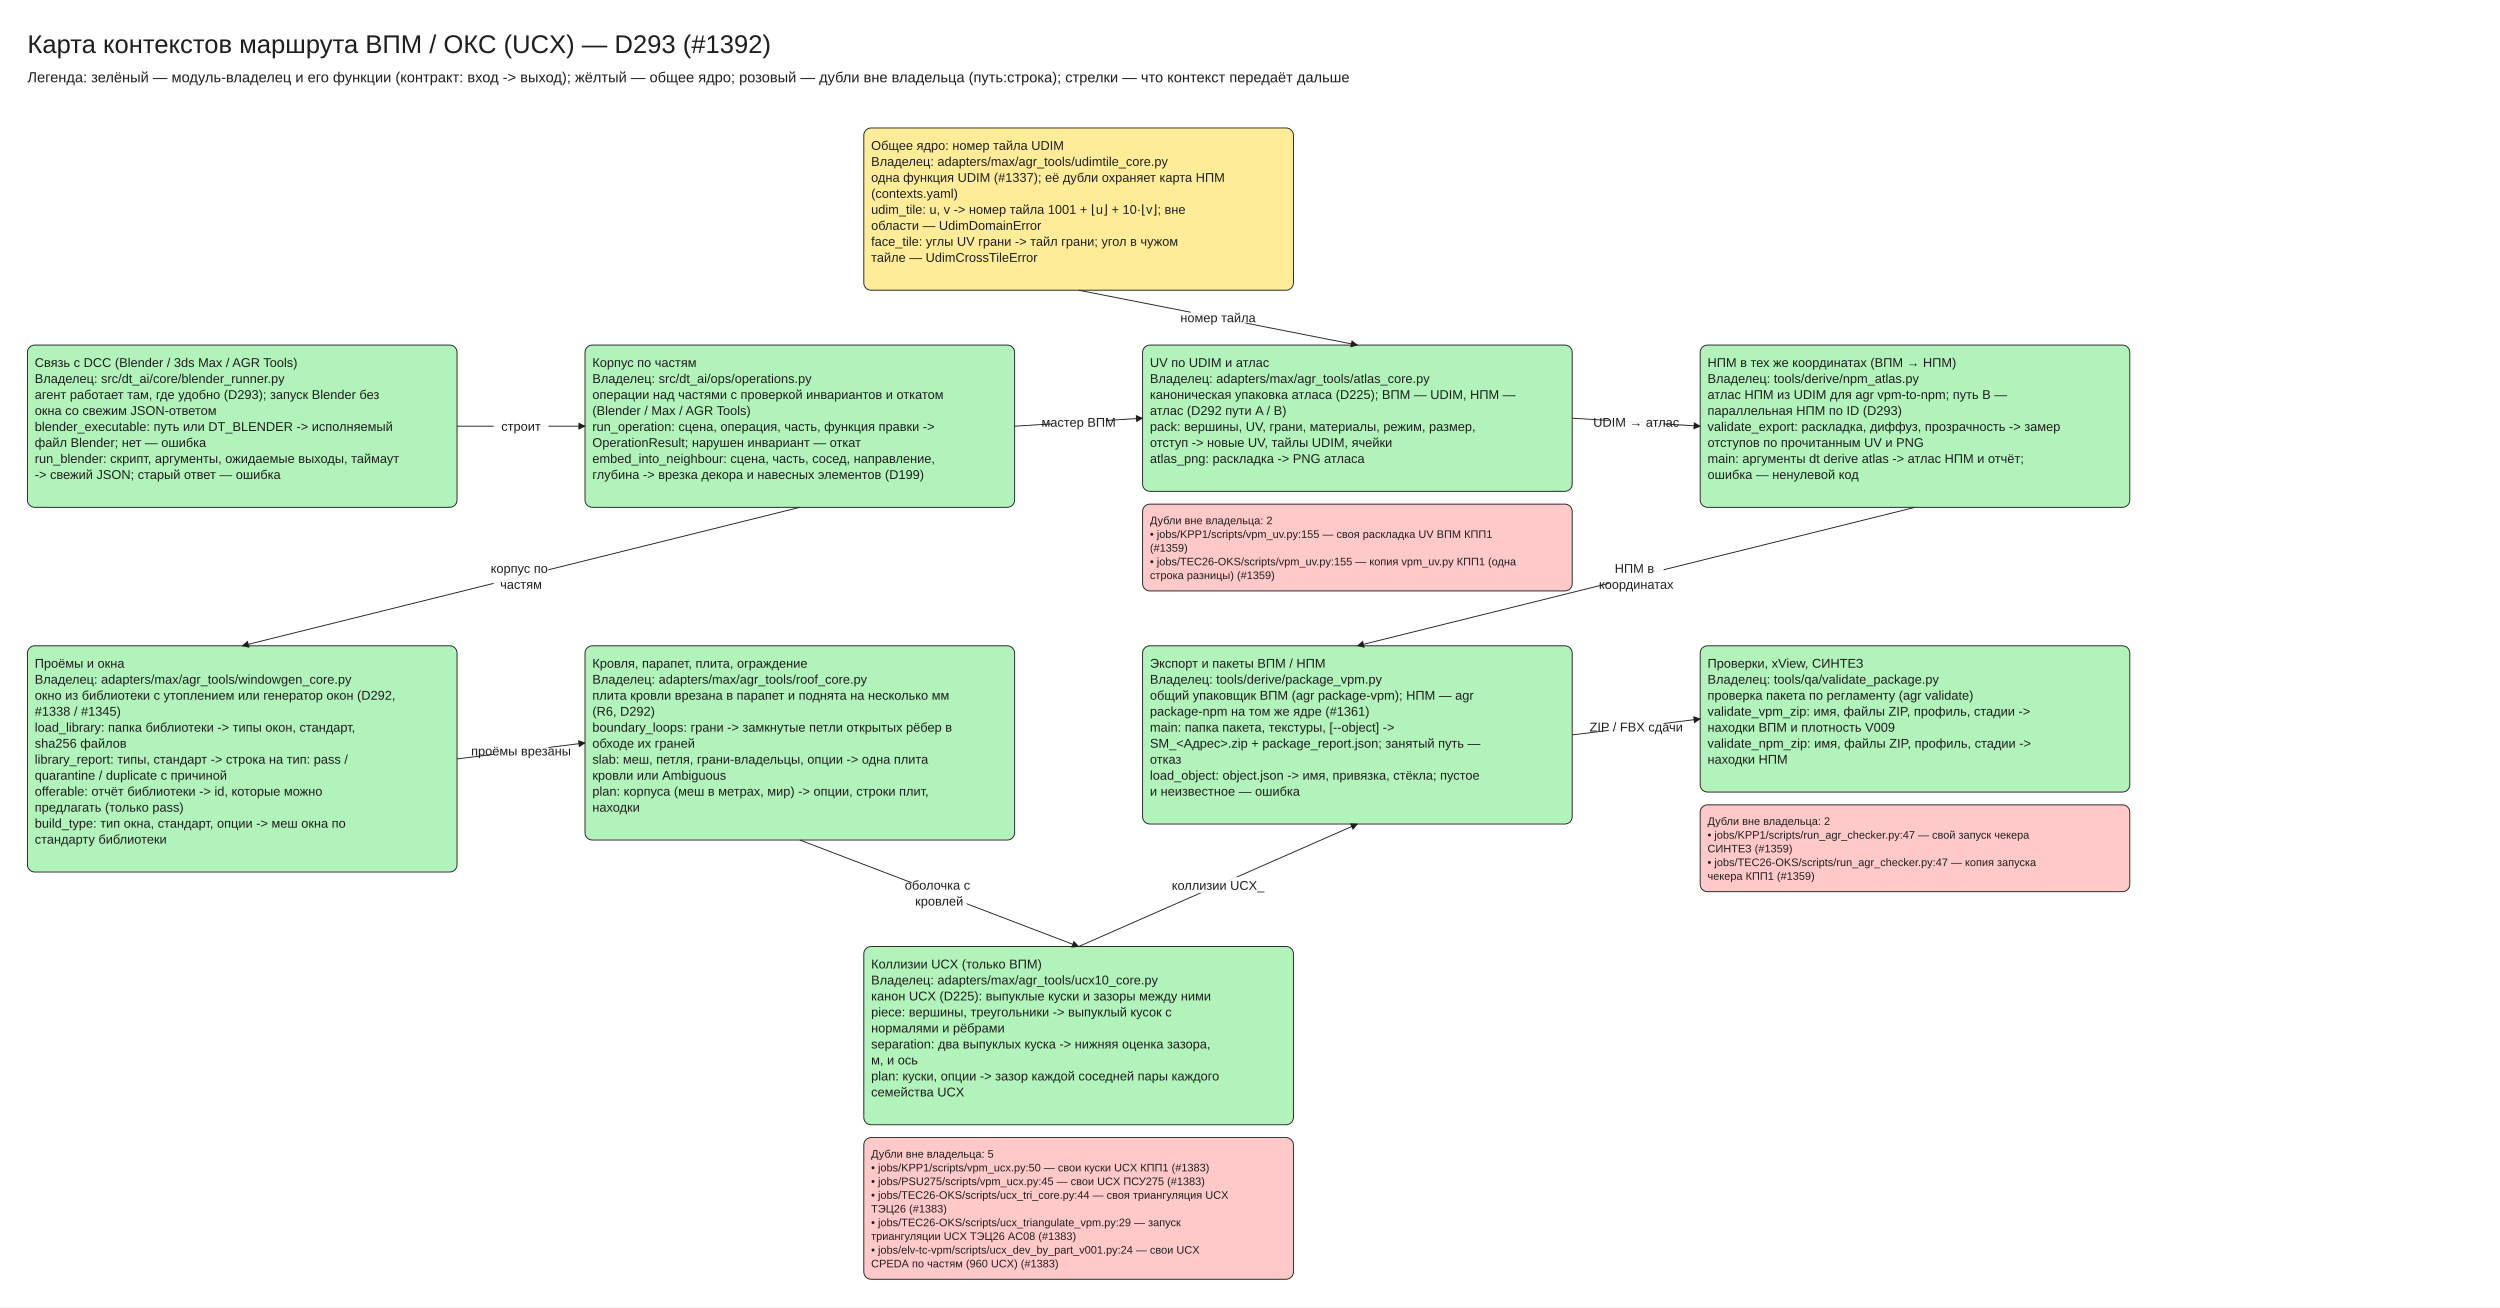
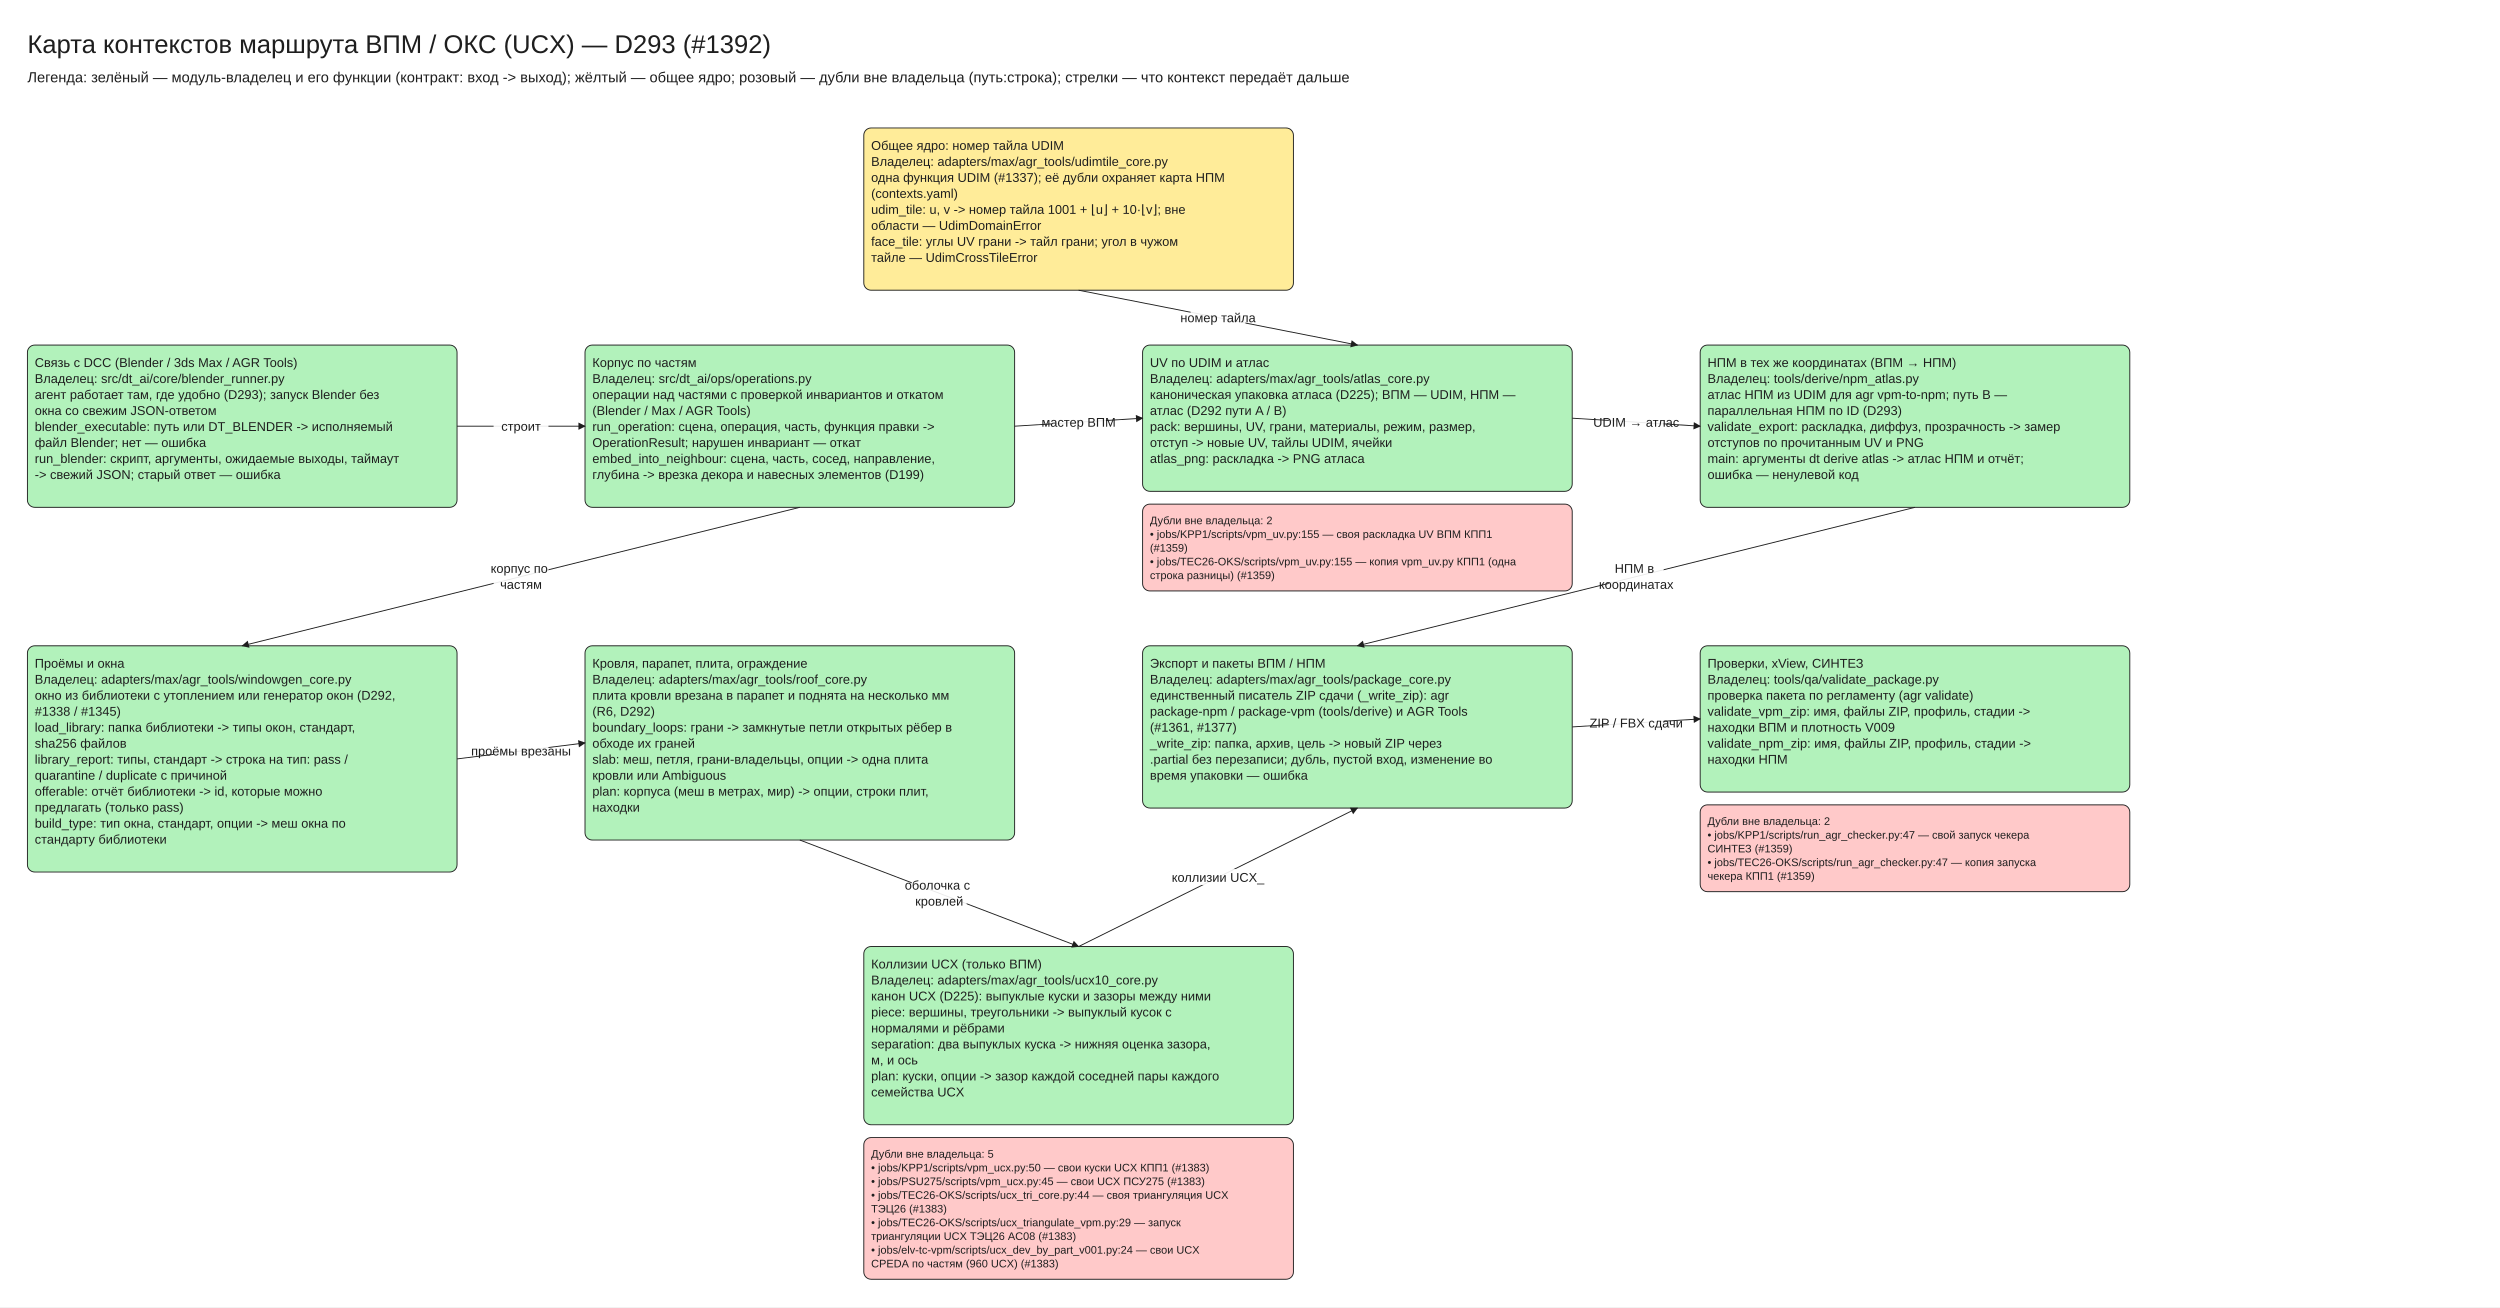
<svg xmlns="http://www.w3.org/2000/svg" viewBox="10 -30 2735 1430" width="2735" height="1430" font-family="Segoe UI, Arial, sans-serif">
  <defs>
    <marker id="arrow" viewBox="0 0 10 10" refX="9" refY="5" markerWidth="8" markerHeight="8" orient="auto-start-reverse">
      <path d="M0,0 L10,5 L0,10 z" fill="#1e1e1e" />
    </marker>
  </defs>
  <rect x="10" y="-30" width="2735" height="1430" fill="#ffffff" />
  <rect x="955.0" y="110" width="470" height="177.5" rx="8" fill="#ffec99" stroke="#1e1e1e" />
  <rect x="40" y="347.5" width="470" height="177.5" rx="8" fill="#b2f2bb" stroke="#1e1e1e" />
  <rect x="650" y="347.5" width="470" height="177.5" rx="8" fill="#b2f2bb" stroke="#1e1e1e" />
  <rect x="1260" y="347.5" width="470" height="160.0" rx="8" fill="#b2f2bb" stroke="#1e1e1e" />
  <rect x="1260" y="521.5" width="470" height="95.0" rx="8" fill="#ffc9c9" stroke="#1e1e1e" />
  <rect x="1870" y="347.5" width="470" height="177.5" rx="8" fill="#b2f2bb" stroke="#1e1e1e" />
  <rect x="40.0" y="676.5" width="470" height="247.5" rx="8" fill="#b2f2bb" stroke="#1e1e1e" />
  <rect x="650.0" y="676.5" width="470" height="212.5" rx="8" fill="#b2f2bb" stroke="#1e1e1e" />
-   <rect x="1260.0" y="676.5" width="470" height="195.0" rx="8" fill="#b2f2bb" stroke="#1e1e1e" />
+   <rect x="1260.0" y="676.5" width="470" height="177.5" rx="8" fill="#b2f2bb" stroke="#1e1e1e" />
  <rect x="1870.0" y="676.5" width="470" height="160.0" rx="8" fill="#b2f2bb" stroke="#1e1e1e" />
  <rect x="1870.0" y="850.5" width="470" height="95.0" rx="8" fill="#ffc9c9" stroke="#1e1e1e" />
  <rect x="955.0" y="1005.5" width="470" height="195.0" rx="8" fill="#b2f2bb" stroke="#1e1e1e" />
  <rect x="955.0" y="1214.5" width="470" height="155.0" rx="8" fill="#ffc9c9" stroke="#1e1e1e" />
  <line x1="510" y1="436.25" x2="650" y2="436.25" stroke="#1e1e1e" marker-end="url(#arrow)" />
  <line x1="885.0" y1="525.0" x2="275.0" y2="676.5" stroke="#1e1e1e" marker-end="url(#arrow)" />
  <line x1="510.0" y1="800.25" x2="650.0" y2="782.75" stroke="#1e1e1e" marker-end="url(#arrow)" />
  <line x1="885.0" y1="889.0" x2="1190.0" y2="1005.5" stroke="#1e1e1e" marker-end="url(#arrow)" />
  <line x1="1120" y1="436.25" x2="1260" y2="427.5" stroke="#1e1e1e" marker-end="url(#arrow)" />
  <line x1="1190.0" y1="287.5" x2="1495.0" y2="347.5" stroke="#1e1e1e" marker-end="url(#arrow)" />
  <line x1="1730" y1="427.5" x2="1870" y2="436.25" stroke="#1e1e1e" marker-end="url(#arrow)" />
  <line x1="2105.0" y1="525.0" x2="1495.0" y2="676.5" stroke="#1e1e1e" marker-end="url(#arrow)" />
-   <line x1="1190.0" y1="1005.5" x2="1495.0" y2="871.5" stroke="#1e1e1e" marker-end="url(#arrow)" />
-   <line x1="1730.0" y1="774.0" x2="1870.0" y2="756.5" stroke="#1e1e1e" marker-end="url(#arrow)" />
+   <line x1="1190.0" y1="1005.5" x2="1495.0" y2="854.0" stroke="#1e1e1e" marker-end="url(#arrow)" />
+   <line x1="1730.0" y1="765.25" x2="1870.0" y2="756.5" stroke="#1e1e1e" marker-end="url(#arrow)" />
  <text x="40" y="0" font-size="28" text-anchor="start" fill="#1e1e1e">
    <tspan x="40" dy="28">Карта контекстов маршрута ВПМ / ОКС (UCX) — D293 (#1392)</tspan>
  </text>
  <text x="40" y="44" font-size="16" text-anchor="start" fill="#1e1e1e">
    <tspan x="40" dy="16">Легенда: зелёный — модуль-владелец и его функции (контракт: вход -&gt; выход); жёлтый — общее ядро; розовый — дубли вне владельца (путь:строка); стрелки — что контекст передаёт дальше</tspan>
  </text>
  <text x="963.0" y="120.0" font-size="14" text-anchor="start" fill="#1e1e1e">
    <tspan x="963.0" dy="14">Общее ядро: номер тайла UDIM</tspan>
    <tspan x="963.0" dy="17.5">Владелец: adapters/max/agr_tools/udimtile_core.py</tspan>
    <tspan x="963.0" dy="17.5">одна функция UDIM (#1337); её дубли охраняет карта НПМ</tspan>
    <tspan x="963.0" dy="17.5">(contexts.yaml)</tspan>
    <tspan x="963.0" dy="17.5" />
    <tspan x="963.0" dy="17.5">udim_tile: u, v -&gt; номер тайла 1001 + ⌊u⌋ + 10·⌊v⌋; вне</tspan>
    <tspan x="963.0" dy="17.5">области — UdimDomainError</tspan>
    <tspan x="963.0" dy="17.5">face_tile: углы UV грани -&gt; тайл грани; угол в чужом</tspan>
    <tspan x="963.0" dy="17.5">тайле — UdimCrossTileError</tspan>
  </text>
  <text x="48" y="357.5" font-size="14" text-anchor="start" fill="#1e1e1e">
    <tspan x="48" dy="14">Связь с DCC (Blender / 3ds Max / AGR Tools)</tspan>
    <tspan x="48" dy="17.5">Владелец: src/dt_ai/core/blender_runner.py</tspan>
    <tspan x="48" dy="17.5">агент работает там, где удобно (D293); запуск Blender без</tspan>
    <tspan x="48" dy="17.5">окна со свежим JSON-ответом</tspan>
    <tspan x="48" dy="17.5" />
    <tspan x="48" dy="17.5">blender_executable: путь или DT_BLENDER -&gt; исполняемый</tspan>
    <tspan x="48" dy="17.5">файл Blender; нет — ошибка</tspan>
    <tspan x="48" dy="17.5">run_blender: скрипт, аргументы, ожидаемые выходы, таймаут</tspan>
    <tspan x="48" dy="17.5">-&gt; свежий JSON; старый ответ — ошибка</tspan>
  </text>
  <text x="658" y="357.5" font-size="14" text-anchor="start" fill="#1e1e1e">
    <tspan x="658" dy="14">Корпус по частям</tspan>
    <tspan x="658" dy="17.5">Владелец: src/dt_ai/ops/operations.py</tspan>
    <tspan x="658" dy="17.5">операции над частями с проверкой инвариантов и откатом</tspan>
    <tspan x="658" dy="17.5">(Blender / Max / AGR Tools)</tspan>
    <tspan x="658" dy="17.5" />
    <tspan x="658" dy="17.5">run_operation: сцена, операция, часть, функция правки -&gt;</tspan>
    <tspan x="658" dy="17.5">OperationResult; нарушен инвариант — откат</tspan>
    <tspan x="658" dy="17.5">embed_into_neighbour: сцена, часть, сосед, направление,</tspan>
    <tspan x="658" dy="17.5">глубина -&gt; врезка декора и навесных элементов (D199)</tspan>
  </text>
  <text x="1268" y="357.5" font-size="14" text-anchor="start" fill="#1e1e1e">
    <tspan x="1268" dy="14">UV по UDIM и атлас</tspan>
    <tspan x="1268" dy="17.5">Владелец: adapters/max/agr_tools/atlas_core.py</tspan>
    <tspan x="1268" dy="17.5">каноническая упаковка атласа (D225); ВПМ — UDIM, НПМ —</tspan>
    <tspan x="1268" dy="17.5">атлас (D292 пути A / B)</tspan>
    <tspan x="1268" dy="17.5" />
    <tspan x="1268" dy="17.5">pack: вершины, UV, грани, материалы, режим, размер,</tspan>
    <tspan x="1268" dy="17.5">отступ -&gt; новые UV, тайлы UDIM, ячейки</tspan>
    <tspan x="1268" dy="17.5">atlas_png: раскладка -&gt; PNG атласа</tspan>
  </text>
  <text x="1268" y="531.5" font-size="12" text-anchor="start" fill="#1e1e1e">
    <tspan x="1268" dy="12">Дубли вне владельца: 2</tspan>
    <tspan x="1268" dy="15.0">• jobs/KPP1/scripts/vpm_uv.py:155 — своя раскладка UV ВПМ КПП1</tspan>
    <tspan x="1268" dy="15.0">(#1359)</tspan>
    <tspan x="1268" dy="15.0">• jobs/TEC26-OKS/scripts/vpm_uv.py:155 — копия vpm_uv.py КПП1 (одна</tspan>
    <tspan x="1268" dy="15.0">строка разницы) (#1359)</tspan>
  </text>
  <text x="1878" y="357.5" font-size="14" text-anchor="start" fill="#1e1e1e">
    <tspan x="1878" dy="14">НПМ в тех же координатах (ВПМ → НПМ)</tspan>
    <tspan x="1878" dy="17.5">Владелец: tools/derive/npm_atlas.py</tspan>
    <tspan x="1878" dy="17.5">атлас НПМ из UDIM для agr vpm-to-npm; путь B —</tspan>
    <tspan x="1878" dy="17.5">параллельная НПМ по ID (D293)</tspan>
    <tspan x="1878" dy="17.5" />
    <tspan x="1878" dy="17.5">validate_export: раскладка, диффуз, прозрачность -&gt; замер</tspan>
    <tspan x="1878" dy="17.5">отступов по прочитанным UV и PNG</tspan>
    <tspan x="1878" dy="17.5">main: аргументы dt derive atlas -&gt; атлас НПМ и отчёт;</tspan>
    <tspan x="1878" dy="17.5">ошибка — ненулевой код</tspan>
  </text>
  <text x="48.0" y="686.5" font-size="14" text-anchor="start" fill="#1e1e1e">
    <tspan x="48.0" dy="14">Проёмы и окна</tspan>
    <tspan x="48.0" dy="17.5">Владелец: adapters/max/agr_tools/windowgen_core.py</tspan>
    <tspan x="48.0" dy="17.5">окно из библиотеки с утоплением или генератор окон (D292,</tspan>
    <tspan x="48.0" dy="17.5">#1338 / #1345)</tspan>
    <tspan x="48.0" dy="17.5" />
    <tspan x="48.0" dy="17.5">load_library: папка библиотеки -&gt; типы окон, стандарт,</tspan>
    <tspan x="48.0" dy="17.5">sha256 файлов</tspan>
    <tspan x="48.0" dy="17.5">library_report: типы, стандарт -&gt; строка на тип: pass /</tspan>
    <tspan x="48.0" dy="17.5">quarantine / duplicate с причиной</tspan>
    <tspan x="48.0" dy="17.5">offerable: отчёт библиотеки -&gt; id, которые можно</tspan>
    <tspan x="48.0" dy="17.5">предлагать (только pass)</tspan>
    <tspan x="48.0" dy="17.5">build_type: тип окна, стандарт, опции -&gt; меш окна по</tspan>
    <tspan x="48.0" dy="17.5">стандарту библиотеки</tspan>
  </text>
  <text x="658.0" y="686.5" font-size="14" text-anchor="start" fill="#1e1e1e">
    <tspan x="658.0" dy="14">Кровля, парапет, плита, ограждение</tspan>
    <tspan x="658.0" dy="17.5">Владелец: adapters/max/agr_tools/roof_core.py</tspan>
    <tspan x="658.0" dy="17.5">плита кровли врезана в парапет и поднята на несколько мм</tspan>
    <tspan x="658.0" dy="17.5">(R6, D292)</tspan>
    <tspan x="658.0" dy="17.5" />
    <tspan x="658.0" dy="17.5">boundary_loops: грани -&gt; замкнутые петли открытых рёбер в</tspan>
    <tspan x="658.0" dy="17.5">обходе их граней</tspan>
    <tspan x="658.0" dy="17.5">slab: меш, петля, грани-владельцы, опции -&gt; одна плита</tspan>
    <tspan x="658.0" dy="17.5">кровли или Ambiguous</tspan>
    <tspan x="658.0" dy="17.5">plan: корпуса (меш в метрах, мир) -&gt; опции, строки плит,</tspan>
    <tspan x="658.0" dy="17.5">находки</tspan>
  </text>
  <text x="1268.0" y="686.5" font-size="14" text-anchor="start" fill="#1e1e1e">
    <tspan x="1268.0" dy="14">Экспорт и пакеты ВПМ / НПМ</tspan>
-     <tspan x="1268.0" dy="17.5">Владелец: tools/derive/package_vpm.py</tspan>
-     <tspan x="1268.0" dy="17.5">общий упаковщик ВПМ (agr package-vpm); НПМ — agr</tspan>
-     <tspan x="1268.0" dy="17.5">package-npm на том же ядре (#1361)</tspan>
+     <tspan x="1268.0" dy="17.5">Владелец: adapters/max/agr_tools/package_core.py</tspan>
+     <tspan x="1268.0" dy="17.5">единственный писатель ZIP сдачи (_write_zip): agr</tspan>
+     <tspan x="1268.0" dy="17.5">package-npm / package-vpm (tools/derive) и AGR Tools</tspan>
+     <tspan x="1268.0" dy="17.5">(#1361, #1377)</tspan>
    <tspan x="1268.0" dy="17.5" />
-     <tspan x="1268.0" dy="17.5">main: папка пакета, текстуры, [--object] -&gt;</tspan>
-     <tspan x="1268.0" dy="17.5">SM_&lt;Адрес&gt;.zip + package_report.json; занятый путь —</tspan>
-     <tspan x="1268.0" dy="17.5">отказ</tspan>
-     <tspan x="1268.0" dy="17.5">load_object: object.json -&gt; имя, привязка, стёкла; пустое</tspan>
-     <tspan x="1268.0" dy="17.5">и неизвестное — ошибка</tspan>
+     <tspan x="1268.0" dy="17.5">_write_zip: папка, архив, цель -&gt; новый ZIP через</tspan>
+     <tspan x="1268.0" dy="17.5">.partial без перезаписи; дубль, пустой вход, изменение во</tspan>
+     <tspan x="1268.0" dy="17.5">время упаковки — ошибка</tspan>
  </text>
  <text x="1878.0" y="686.5" font-size="14" text-anchor="start" fill="#1e1e1e">
    <tspan x="1878.0" dy="14">Проверки, xView, СИНТЕЗ</tspan>
    <tspan x="1878.0" dy="17.5">Владелец: tools/qa/validate_package.py</tspan>
    <tspan x="1878.0" dy="17.5">проверка пакета по регламенту (agr validate)</tspan>
    <tspan x="1878.0" dy="17.5" />
    <tspan x="1878.0" dy="17.5">validate_vpm_zip: имя, файлы ZIP, профиль, стадии -&gt;</tspan>
    <tspan x="1878.0" dy="17.5">находки ВПМ и плотность V009</tspan>
    <tspan x="1878.0" dy="17.5">validate_npm_zip: имя, файлы ZIP, профиль, стадии -&gt;</tspan>
    <tspan x="1878.0" dy="17.5">находки НПМ</tspan>
  </text>
  <text x="1878.0" y="860.5" font-size="12" text-anchor="start" fill="#1e1e1e">
    <tspan x="1878.0" dy="12">Дубли вне владельца: 2</tspan>
    <tspan x="1878.0" dy="15.0">• jobs/KPP1/scripts/run_agr_checker.py:47 — свой запуск чекера</tspan>
    <tspan x="1878.0" dy="15.0">СИНТЕЗ (#1359)</tspan>
    <tspan x="1878.0" dy="15.0">• jobs/TEC26-OKS/scripts/run_agr_checker.py:47 — копия запуска</tspan>
    <tspan x="1878.0" dy="15.0">чекера КПП1 (#1359)</tspan>
  </text>
  <text x="963.0" y="1015.5" font-size="14" text-anchor="start" fill="#1e1e1e">
    <tspan x="963.0" dy="14">Коллизии UCX (только ВПМ)</tspan>
    <tspan x="963.0" dy="17.5">Владелец: adapters/max/agr_tools/ucx10_core.py</tspan>
    <tspan x="963.0" dy="17.5">канон UCX (D225): выпуклые куски и зазоры между ними</tspan>
    <tspan x="963.0" dy="17.5" />
    <tspan x="963.0" dy="17.5">piece: вершины, треугольники -&gt; выпуклый кусок с</tspan>
    <tspan x="963.0" dy="17.5">нормалями и рёбрами</tspan>
    <tspan x="963.0" dy="17.5">separation: два выпуклых куска -&gt; нижняя оценка зазора,</tspan>
    <tspan x="963.0" dy="17.5">м, и ось</tspan>
    <tspan x="963.0" dy="17.5">plan: куски, опции -&gt; зазор каждой соседней пары каждого</tspan>
    <tspan x="963.0" dy="17.5">семейства UCX</tspan>
  </text>
  <text x="963.0" y="1224.5" font-size="12" text-anchor="start" fill="#1e1e1e">
    <tspan x="963.0" dy="12">Дубли вне владельца: 5</tspan>
    <tspan x="963.0" dy="15.0">• jobs/KPP1/scripts/vpm_ucx.py:50 — свои куски UCX КПП1 (#1383)</tspan>
    <tspan x="963.0" dy="15.0">• jobs/PSU275/scripts/vpm_ucx.py:45 — свои UCX ПСУ275 (#1383)</tspan>
    <tspan x="963.0" dy="15.0">• jobs/TEC26-OKS/scripts/ucx_tri_core.py:44 — своя триангуляция UCX</tspan>
    <tspan x="963.0" dy="15.0">ТЭЦ26 (#1383)</tspan>
    <tspan x="963.0" dy="15.0">• jobs/TEC26-OKS/scripts/ucx_triangulate_vpm.py:29 — запуск</tspan>
    <tspan x="963.0" dy="15.0">триангуляции UCX ТЭЦ26 AC08 (#1383)</tspan>
    <tspan x="963.0" dy="15.0">• jobs/elv-tc-vpm/scripts/ucx_dev_by_part_v001.py:24 — свои UCX</tspan>
    <tspan x="963.0" dy="15.0">СРЕDА по частям (960 UCX) (#1383)</tspan>
  </text>
  <rect x="550.0" y="427.25" width="60" height="17.5" fill="#ffffff" opacity="0.9" />
  <text x="580.0" y="427.25" font-size="14" text-anchor="middle" fill="#1e1e1e">
    <tspan x="580.0" dy="14">строит</tspan>
  </text>
  <rect x="550.0" y="582.75" width="60" height="35.0" fill="#ffffff" opacity="0.9" />
  <text x="580.0" y="582.75" font-size="14" text-anchor="middle" fill="#1e1e1e">
    <tspan x="580.0" dy="14">корпус по</tspan>
    <tspan x="580.0" dy="17.5">частям</tspan>
  </text>
  <rect x="550.0" y="782.5" width="60" height="17.5" fill="#ffffff" opacity="0.9" />
  <text x="580.0" y="782.5" font-size="14" text-anchor="middle" fill="#1e1e1e">
    <tspan x="580.0" dy="14">проёмы врезаны</tspan>
  </text>
  <rect x="1007.5" y="929.25" width="60" height="35.0" fill="#ffffff" opacity="0.9" />
  <text x="1037.5" y="929.25" font-size="14" text-anchor="middle" fill="#1e1e1e">
    <tspan x="1037.5" dy="14">оболочка с</tspan>
    <tspan x="1037.5" dy="17.5">кровлей</tspan>
  </text>
  <rect x="1160.0" y="422.88" width="60" height="17.5" fill="#ffffff" opacity="0.9" />
  <text x="1190.0" y="422.88" font-size="14" text-anchor="middle" fill="#1e1e1e">
    <tspan x="1190.0" dy="14">мастер ВПМ</tspan>
  </text>
  <rect x="1312.5" y="308.5" width="60" height="17.5" fill="#ffffff" opacity="0.9" />
  <text x="1342.5" y="308.5" font-size="14" text-anchor="middle" fill="#1e1e1e">
    <tspan x="1342.5" dy="14">номер тайла</tspan>
  </text>
  <rect x="1770.0" y="422.88" width="60" height="17.5" fill="#ffffff" opacity="0.9" />
  <text x="1800.0" y="422.88" font-size="14" text-anchor="middle" fill="#1e1e1e">
    <tspan x="1800.0" dy="14">UDIM → атлас</tspan>
  </text>
  <rect x="1770.0" y="582.75" width="60" height="35.0" fill="#ffffff" opacity="0.9" />
  <text x="1800.0" y="582.75" font-size="14" text-anchor="middle" fill="#1e1e1e">
    <tspan x="1800.0" dy="14">НПМ в</tspan>
    <tspan x="1800.0" dy="17.5">координатах</tspan>
  </text>
-   <rect x="1312.5" y="929.5" width="60" height="17.5" fill="#ffffff" opacity="0.9" />
-   <text x="1342.5" y="929.5" font-size="14" text-anchor="middle" fill="#1e1e1e">
+   <rect x="1312.5" y="920.75" width="60" height="17.5" fill="#ffffff" opacity="0.9" />
+   <text x="1342.5" y="920.75" font-size="14" text-anchor="middle" fill="#1e1e1e">
    <tspan x="1342.5" dy="14">коллизии UCX_</tspan>
  </text>
-   <rect x="1770.0" y="756.25" width="60" height="17.5" fill="#ffffff" opacity="0.9" />
-   <text x="1800.0" y="756.25" font-size="14" text-anchor="middle" fill="#1e1e1e">
+   <rect x="1770.0" y="751.88" width="60" height="17.5" fill="#ffffff" opacity="0.9" />
+   <text x="1800.0" y="751.88" font-size="14" text-anchor="middle" fill="#1e1e1e">
    <tspan x="1800.0" dy="14">ZIP / FBX сдачи</tspan>
  </text>
</svg>
